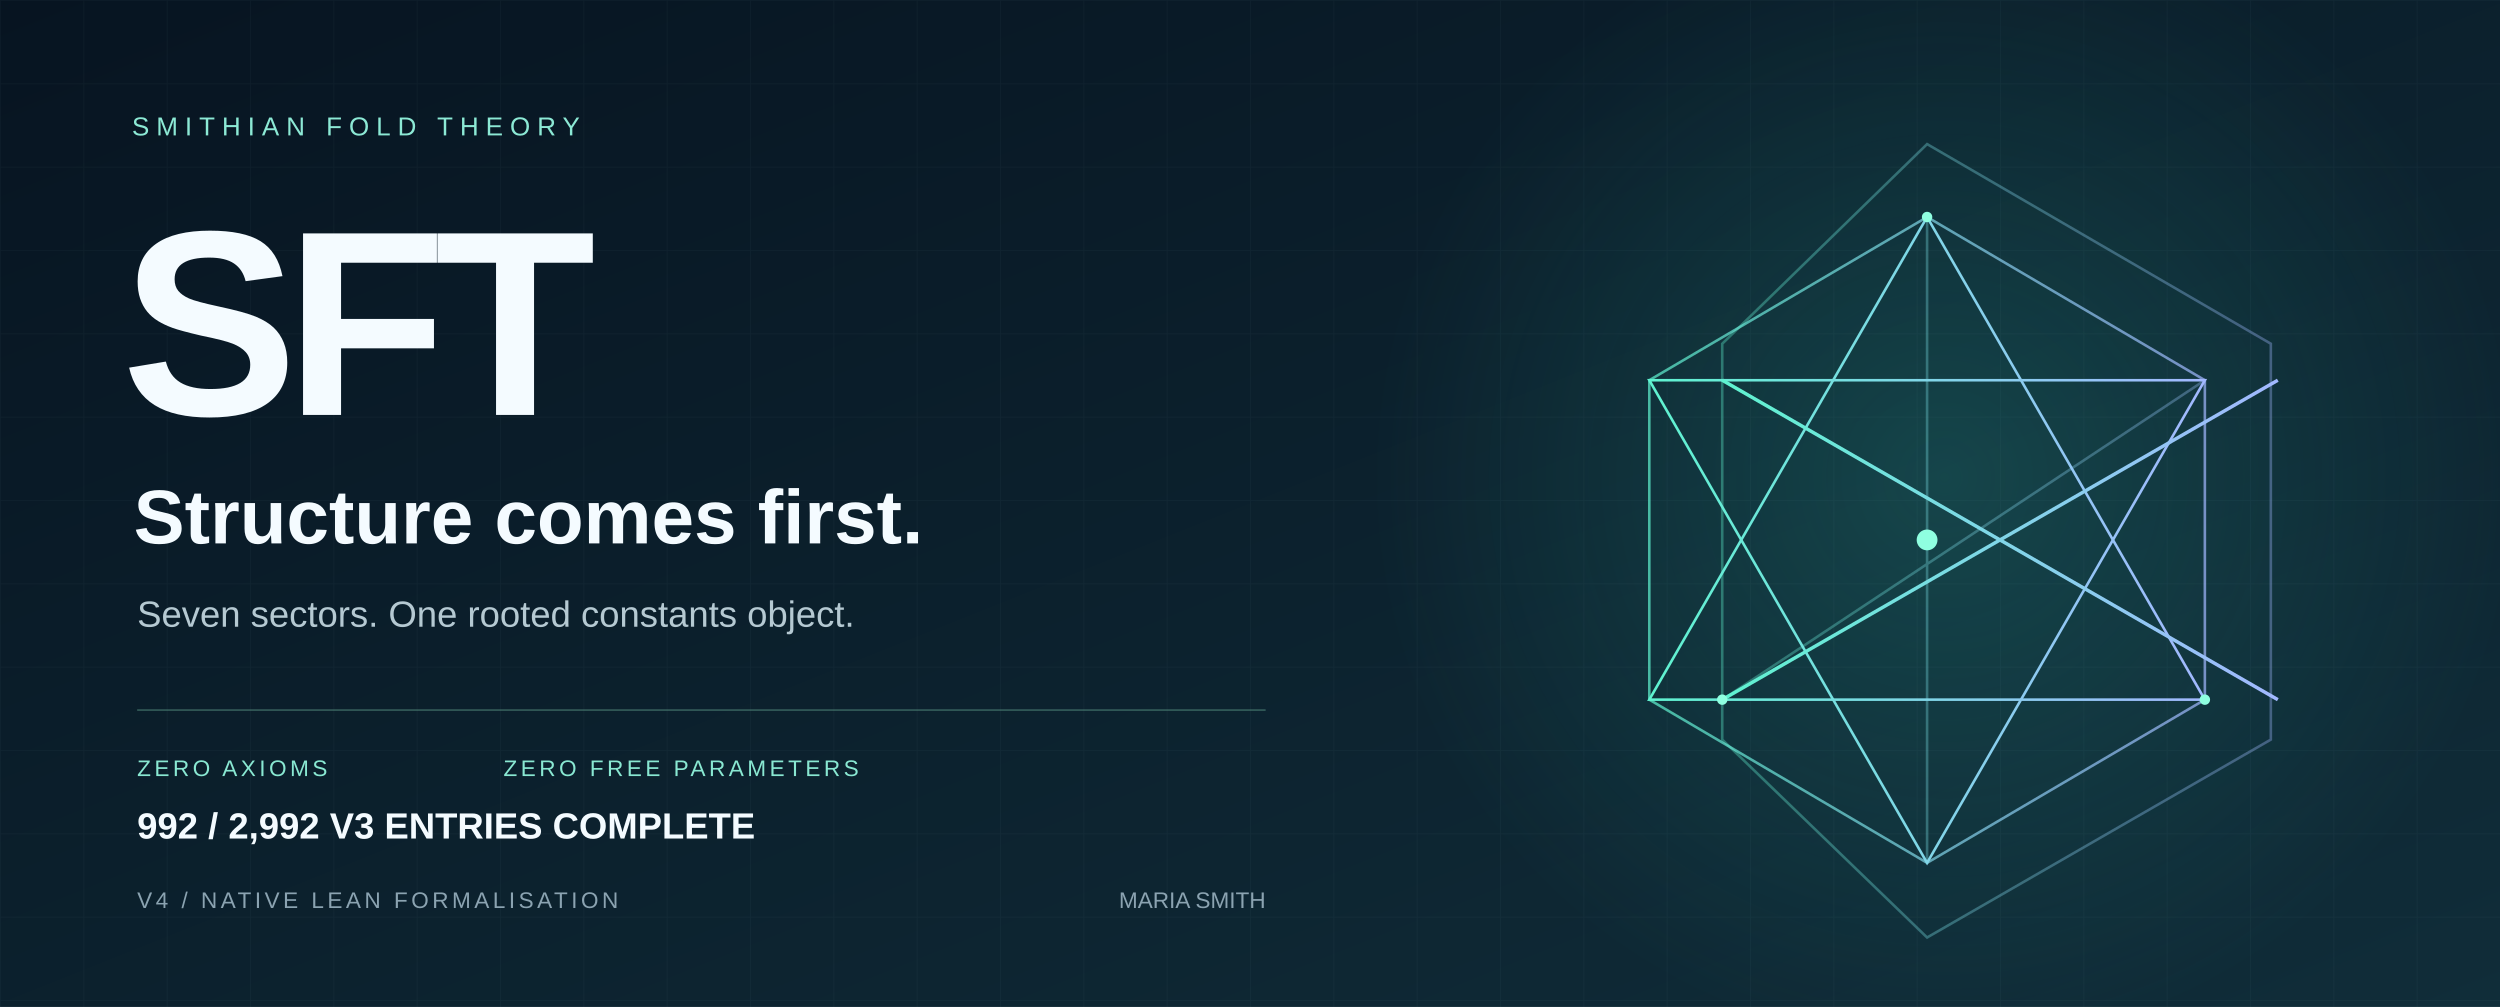
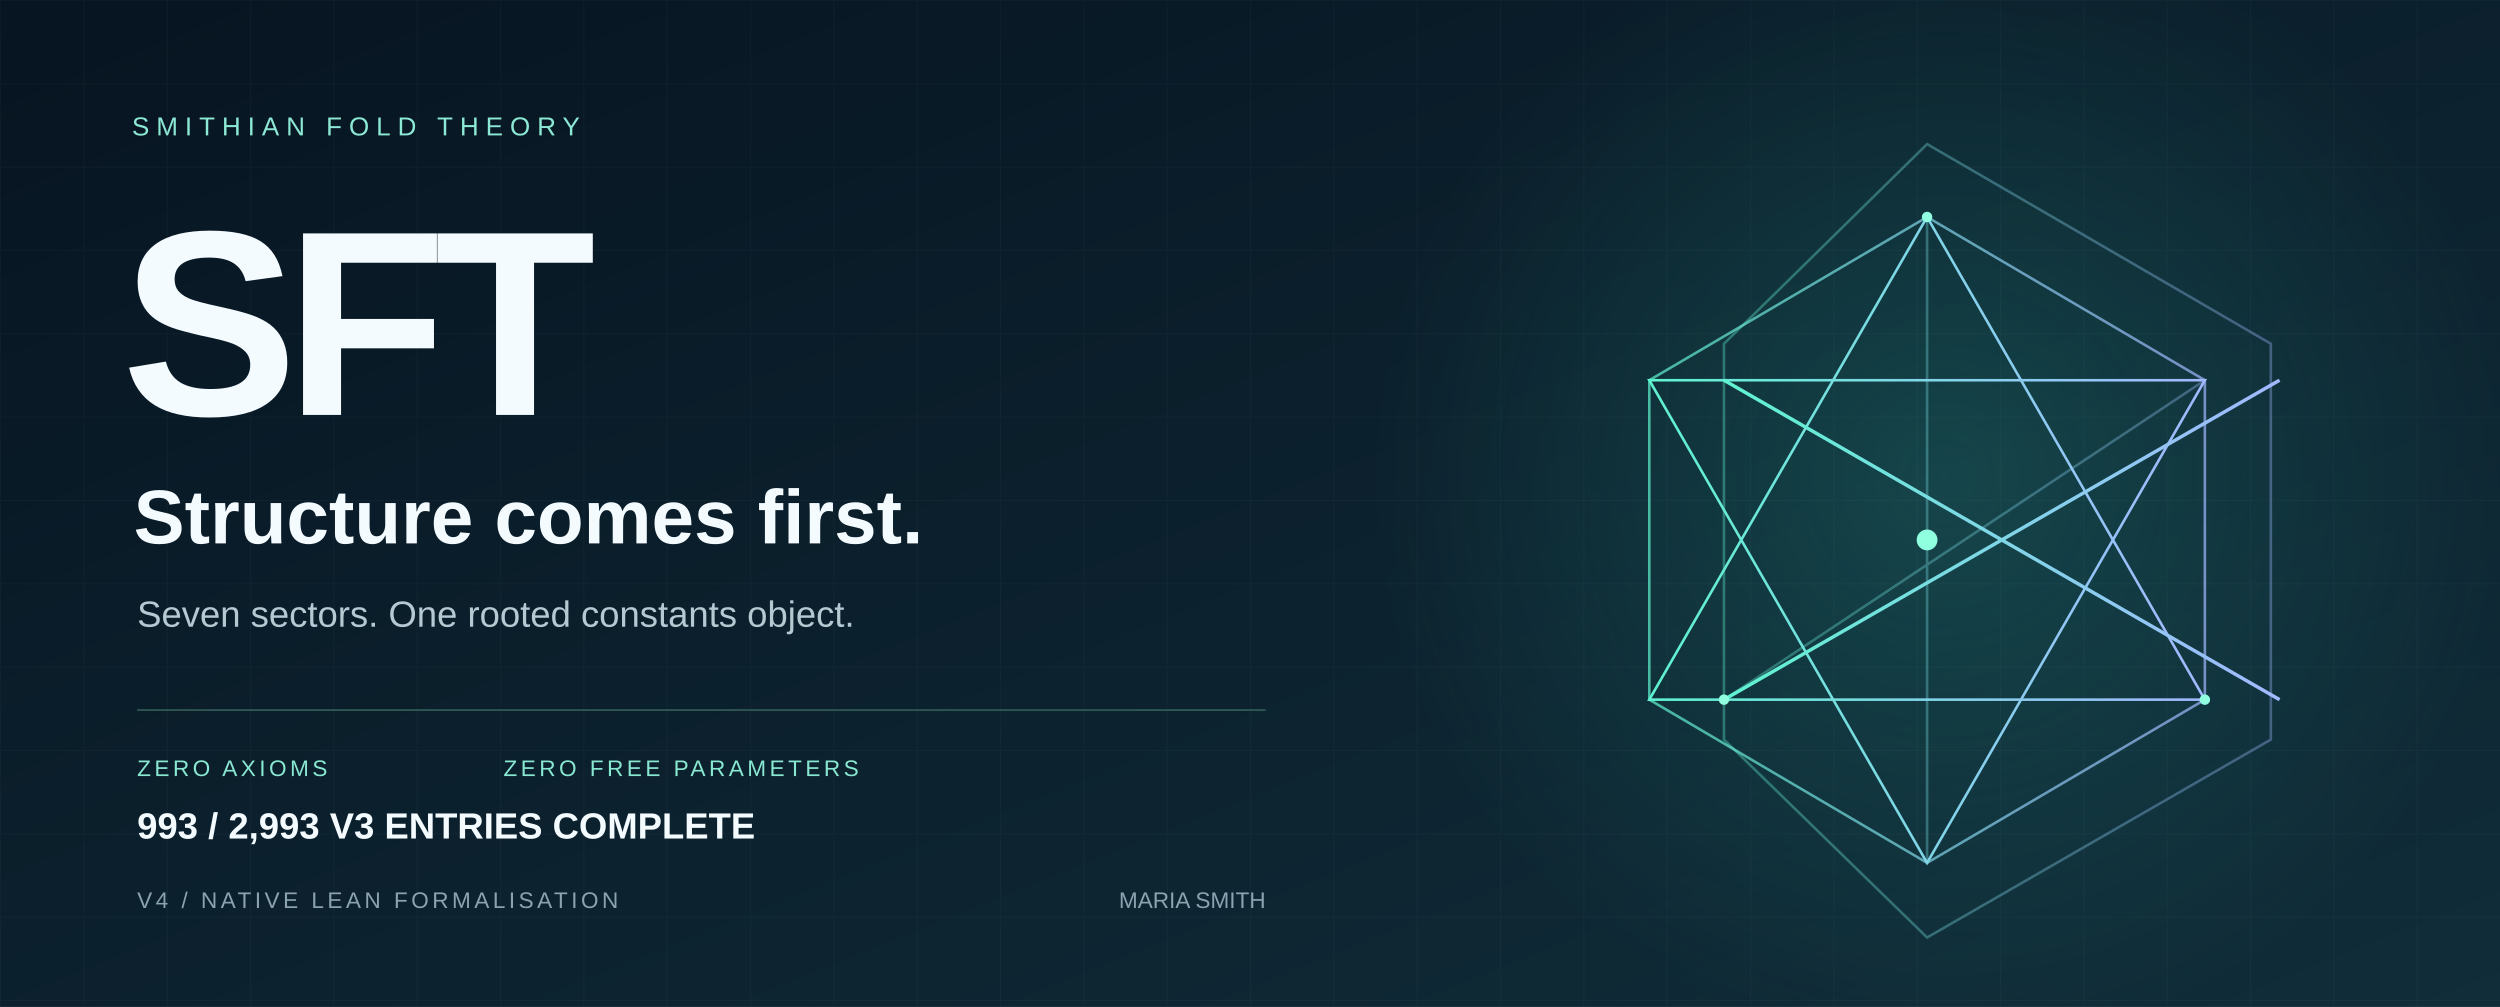
<svg xmlns="http://www.w3.org/2000/svg" width="1440" height="580" viewBox="0 0 1440 580" role="img" aria-labelledby="title desc">
  <defs>
    <linearGradient id="bg" x2="1" y2="1">
      <stop stop-color="#071421" />
      <stop offset="1" stop-color="#102d39" />
    </linearGradient>
    <linearGradient id="edge">
      <stop stop-color="#5ff3d0" />
      <stop offset="1" stop-color="#a2b8ff" />
    </linearGradient>
    <radialGradient id="glow">
      <stop stop-color="#36ccb4" stop-opacity=".2" />
      <stop offset="1" stop-color="#36ccb4" stop-opacity="0" />
    </radialGradient>
    <pattern id="grid" width="48" height="48" patternUnits="userSpaceOnUse">
      <path d="M48 0H0V48" fill="none" stroke="#c6eee7" stroke-opacity=".035" />
    </pattern>
  </defs>
  <path fill="url(#bg)" d="M0 0h1440v580H0z" />
  <path fill="url(#grid)" d="M0 0h1440v580H0z" />
  <circle cx="1120" cy="275" r="330" fill="url(#glow)" />
  <g fill="none" stroke="url(#edge)" stroke-width="1.5">
-     <path d="M1110 83 1308 198 1308 426 1110 540 992 426 992 198Z" opacity=".36" />
+     <path d="M1110 83 1308 198 1308 426 1110 540 993 426 993 198Z" opacity=".36" />
    <path d="m1110 125 160 94v184l-160 94-160-94V219Z" opacity=".7" />
-     <path d="m1110 125 0 372M992 219l320 184M1270 219 992 403" opacity=".35" />
+     <path d="m1110 125 0 372M993 219l320 184M1270 219 993 403" opacity=".35" />
    <path d="m1110 125 160 278-320 0Z" />
    <path d="m1110 497 160-278-320 0Z" />
-     <path d="m992 219 160 92 160-92M992 403l160-92 160 92" stroke-width="2" />
+     <path d="m993 219 160 92 160-92M993 403l160-92 160 92" stroke-width="2" />
  </g>
  <circle cx="1110" cy="311" r="6" fill="#8fffe0" />
  <g fill="#8fffe0">
    <circle cx="1110" cy="125" r="3" />
-     <circle cx="992" cy="403" r="3" />
+     <circle cx="993" cy="403" r="3" />
    <circle cx="1270" cy="403" r="3" />
  </g>
  <g font-family="Arial, Helvetica, sans-serif">
    <text x="76" y="78" fill="#8ce9d5" font-size="15" letter-spacing="4">SMITHIAN FOLD THEORY</text>
    <text x="70" y="239" fill="#f4fbff" font-weight="700" font-size="152" letter-spacing="-7">SFT</text>
    <text x="77" y="313" fill="#f4fbff" font-size="44" font-weight="600">Structure comes first.</text>
    <text x="79" y="361" fill="#b5c9d2" font-size="21">Seven sectors. One rooted constants object.</text>
-     <path d="M79 409H729" stroke="#599282" stroke-opacity=".5" />
+     <path d="M79 409H729" stroke="#599382" stroke-opacity=".5" />
    <text x="79" y="447" fill="#89e8d2" font-size="13" letter-spacing="2">ZERO AXIOMS</text>
    <text x="290" y="447" fill="#89e8d2" font-size="13" letter-spacing="2">ZERO FREE PARAMETERS</text>
    <text x="79" y="523" fill="#8ba3b1" font-size="13" letter-spacing="2">V4 / NATIVE LEAN FORMALISATION</text>
    <text x="729" y="523" fill="#8ba3b1" font-size="13" text-anchor="end">MARIA SMITH</text>
-     <text x="79" y="483" fill="#f4fbff" font-size="21" font-weight="600">992 / 2,992 V3 ENTRIES COMPLETE</text>
+     <text x="79" y="483" fill="#f4fbff" font-size="21" font-weight="600">993 / 2,993 V3 ENTRIES COMPLETE</text>
  </g>
</svg>
